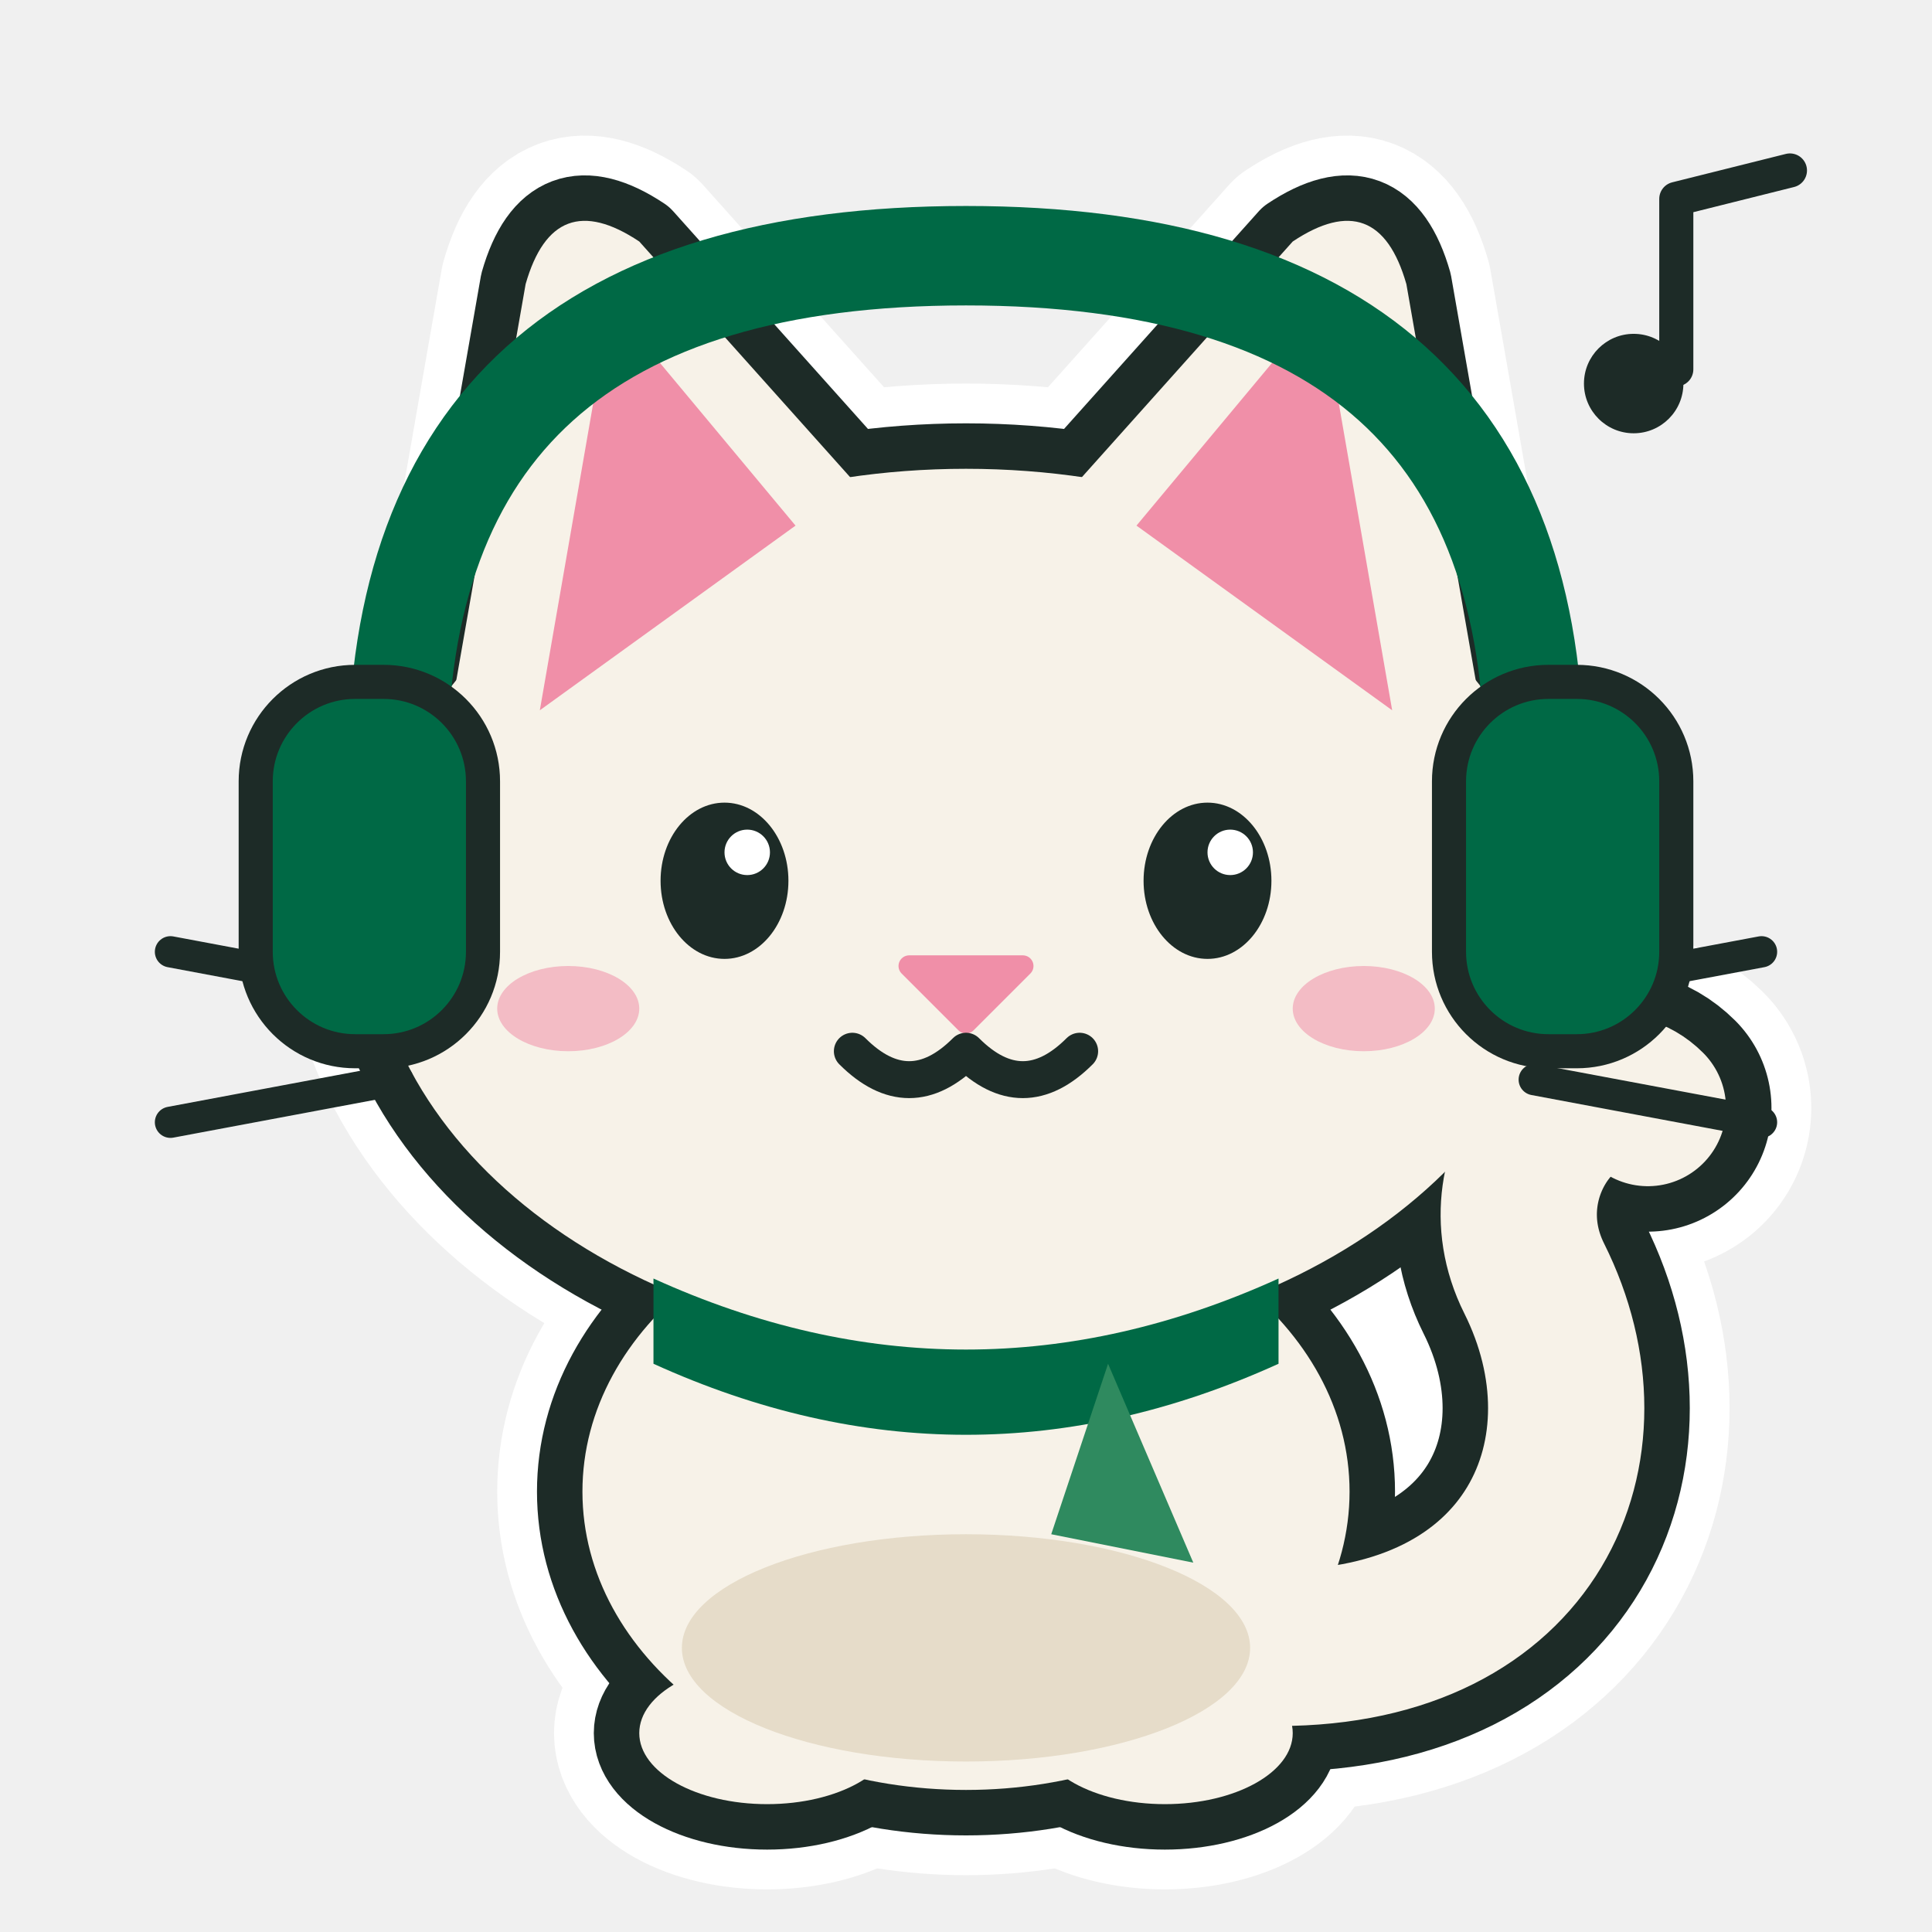
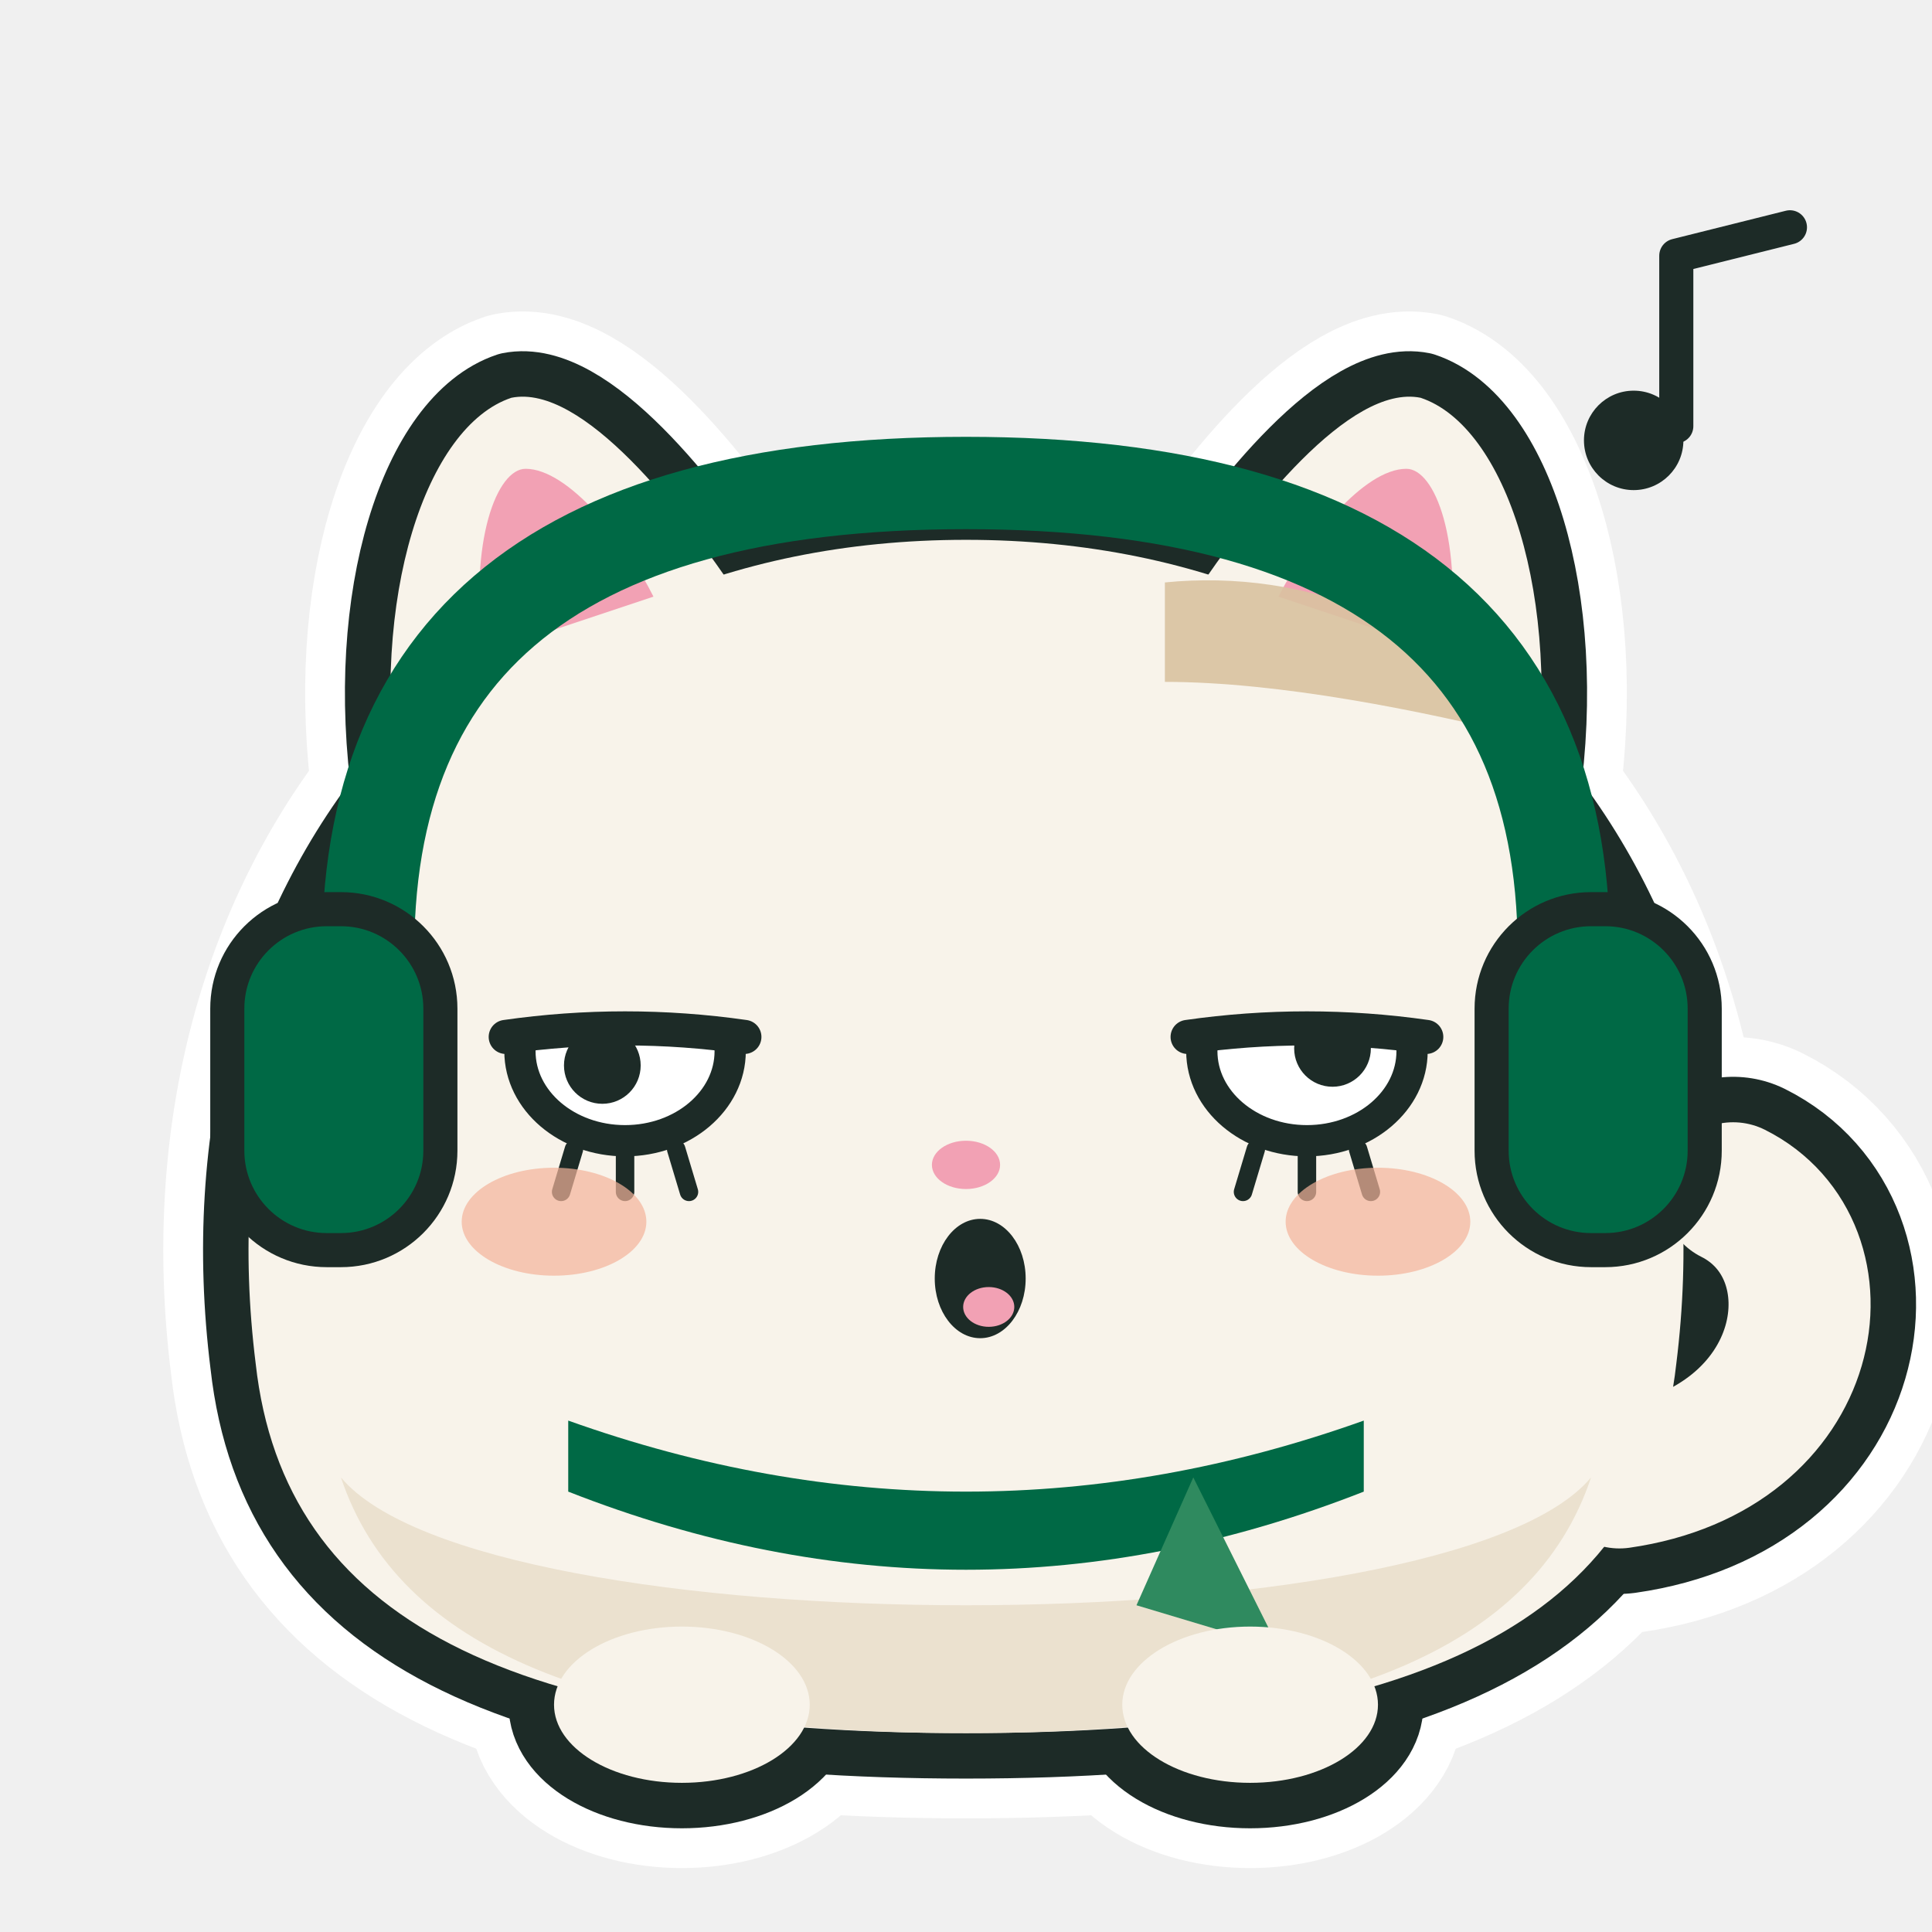
<svg xmlns="http://www.w3.org/2000/svg" viewBox="-4 -4 136 136" width="128" height="128">
  <g stroke-linejoin="round" stroke-linecap="round">
-     <path fill="none" stroke="#fff" stroke-width="23" d="M86 112 C104 112 110 98 104 86 C100 78 108 70 112 74" stroke-linecap="round" data-tail="1" />
-     <ellipse fill="#fff" stroke="#fff" stroke-width="12" cx="64" cy="101" rx="27" ry="21" />
-     <path fill="#fff" stroke="#fff" stroke-width="12" d="M26 56 L33 16 Q35 9 41 13 L58 32 Z" stroke-linejoin="round" />
-     <path fill="#fff" stroke="#fff" stroke-width="12" d="M102 56 L95 16 Q93 9 87 13 L70 32 Z" stroke-linejoin="round" />
-     <ellipse fill="#fff" stroke="#fff" stroke-width="12" cx="64" cy="60" rx="42" ry="31" />
-     <ellipse fill="#fff" stroke="#fff" stroke-width="12" cx="50" cy="118" rx="9" ry="5" />
-     <ellipse fill="#fff" stroke="#fff" stroke-width="12" cx="78" cy="118" rx="9" ry="5" />
-     <path fill="none" stroke="#1d2b27" stroke-width="17.4" d="M86 112 C104 112 110 98 104 86 C100 78 108 70 112 74" stroke-linecap="round" data-tail="1" />
-     <ellipse fill="#1d2b27" stroke="#1d2b27" stroke-width="6.4" cx="64" cy="101" rx="27" ry="21" />
-     <path fill="#1d2b27" stroke="#1d2b27" stroke-width="6.4" d="M26 56 L33 16 Q35 9 41 13 L58 32 Z" stroke-linejoin="round" />
-     <path fill="#1d2b27" stroke="#1d2b27" stroke-width="6.4" d="M102 56 L95 16 Q93 9 87 13 L70 32 Z" stroke-linejoin="round" />
-     <ellipse fill="#1d2b27" stroke="#1d2b27" stroke-width="6.4" cx="64" cy="60" rx="42" ry="31" />
-     <ellipse fill="#1d2b27" stroke="#1d2b27" stroke-width="6.4" cx="50" cy="118" rx="9" ry="5" />
-     <ellipse fill="#1d2b27" stroke="#1d2b27" stroke-width="6.4" cx="78" cy="118" rx="9" ry="5" />
-     <path d="M86 112 C104 112 110 98 104 86 C100 78 108 70 112 74" fill="none" stroke="#f7f2e8" stroke-width="11" stroke-linecap="round" data-tail="1" />
-     <ellipse cx="64" cy="101" rx="27" ry="21" fill="#f7f2e8" />
-     <path d="M26 56 L33 16 Q35 9 41 13 L58 32 Z" fill="#f7f2e8" stroke-linejoin="round" />
-     <path d="M102 56 L95 16 Q93 9 87 13 L70 32 Z" fill="#f7f2e8" stroke-linejoin="round" />
-     <ellipse cx="64" cy="60" rx="42" ry="31" fill="#f7f2e8" />
-     <ellipse cx="50" cy="118" rx="9" ry="5" fill="#f7f2e8" />
-     <ellipse cx="78" cy="118" rx="9" ry="5" fill="#f7f2e8" />
-     <path d="M34 46 L38 23 Q39 19 42 21 L52 33 Z" fill="#f08fa8" stroke="none" />
-     <path d="M94 46 L90 23 Q89 19 86 21 L76 33 Z" fill="#f08fa8" stroke="none" />
-     <ellipse cx="64" cy="112" rx="20" ry="8" fill="#e6dcc9" stroke="none" />
-     <path d="M42 86 Q64 96 86 86 L86 92 Q64 102 42 92 Z" fill="#006945" stroke="none" />
-     <path d="M74 92 L80 106 L70 104 Z" fill="#2f8a5f" stroke="none" />
-     <ellipse cx="47" cy="58" rx="4.5" ry="5.5" fill="#1d2b27" />
-     <circle cx="48.6" cy="56" r="1.6" fill="#fff" />
-     <ellipse cx="81" cy="58" rx="4.5" ry="5.5" fill="#1d2b27" />
-     <circle cx="82.6" cy="56" r="1.6" fill="#fff" />
-     <ellipse cx="36" cy="67" rx="5" ry="3" fill="#f08fa8" opacity=".55" />
-     <ellipse cx="92" cy="67" rx="5" ry="3" fill="#f08fa8" opacity=".55" />
-     <path d="M60 64 L68 64 L64 68 Z" fill="#f08fa8" stroke="#f08fa8" stroke-width="1.5" stroke-linejoin="round" />
-     <path d="M56 70 Q60 74 64 70 Q68 74 72 70" fill="none" stroke="#1d2b27" stroke-width="2.6" stroke-linecap="round" stroke-linejoin="round" />
-     <path d="M8 63 L24 66" stroke="#1d2b27" stroke-width="2.2" stroke-linecap="round" />
-     <path d="M120 63 L104 66" stroke="#1d2b27" stroke-width="2.2" stroke-linecap="round" />
-     <path d="M8 75 L24 72" stroke="#1d2b27" stroke-width="2.2" stroke-linecap="round" />
-     <path d="M120 75 L104 72" stroke="#1d2b27" stroke-width="2.2" stroke-linecap="round" />
-     <path d="M24 50 Q24 14 64 14 Q104 14 104 50" fill="none" stroke="#006945" stroke-width="7" stroke-linecap="round" />
-     <rect x="14" y="44" width="16" height="26" rx="7" fill="#006945" stroke="#1d2b27" stroke-width="2.4" />
-     <rect x="98" y="44" width="16" height="26" rx="7" fill="#006945" stroke="#1d2b27" stroke-width="2.4" />
-     <path d="M114 10 L114 22 M114 10 L122 8" stroke="#1d2b27" stroke-width="2.4" stroke-linecap="round" fill="none" />
-     <circle cx="111" cy="23" r="3.5" fill="#1d2b27" />
+     <path d="M110 100 C124 98 126 84 118 80" fill="none" stroke="#fff" stroke-width="22" stroke-linecap="round" />
+     <path d="M24 52 C22 38 26 26 32 24 C37 23 44 32 48 38 Z" fill="#fff" stroke="#fff" stroke-width="12" stroke-linejoin="round" />
+     <path d="M104 52 C106 38 102 26 96 24 C91 23 84 32 80 38 Z" fill="#fff" stroke="#fff" stroke-width="12" stroke-linejoin="round" />
+     <path d="M14 92 C10 60 30 34 64 34 C98 34 118 60 114 92 C112 110 96 118 64 118 C32 118 16 110 14 92 Z" fill="#fff" stroke="#fff" stroke-width="12" stroke-linejoin="round" />
+     <ellipse cx="44" cy="116" rx="9" ry="5.5" fill="#fff" stroke="#fff" stroke-width="12" />
+     <ellipse cx="84" cy="116" rx="9" ry="5.5" fill="#fff" stroke="#fff" stroke-width="12" />
+     <path d="M110 100 C124 98 126 84 118 80" fill="none" stroke="#1d2b27" stroke-width="16.4" stroke-linecap="round" />
+     <path d="M24 52 C22 38 26 26 32 24 C37 23 44 32 48 38 Z" fill="#1d2b27" stroke="#1d2b27" stroke-width="6.4" stroke-linejoin="round" />
+     <path d="M104 52 C106 38 102 26 96 24 C91 23 84 32 80 38 Z" fill="#1d2b27" stroke="#1d2b27" stroke-width="6.4" stroke-linejoin="round" />
+     <path d="M14 92 C10 60 30 34 64 34 C98 34 118 60 114 92 C112 110 96 118 64 118 C32 118 16 110 14 92 Z" fill="#1d2b27" stroke="#1d2b27" stroke-width="6.4" stroke-linejoin="round" />
+     <ellipse cx="44" cy="116" rx="9" ry="5.5" fill="#1d2b27" stroke="#1d2b27" stroke-width="6.4" />
+     <ellipse cx="84" cy="116" rx="9" ry="5.5" fill="#1d2b27" stroke="#1d2b27" stroke-width="6.4" />
+     <path d="M110 100 C124 98 126 84 118 80" fill="none" stroke="#f8f3ea" stroke-width="10" stroke-linecap="round" />
+     <path d="M24 52 C22 38 26 26 32 24 C37 23 44 32 48 38 Z" fill="#f8f3ea" />
+     <path d="M104 52 C106 38 102 26 96 24 C91 23 84 32 80 38 Z" fill="#f8f3ea" />
+     <path d="M14 92 C10 60 30 34 64 34 C98 34 118 60 114 92 C112 110 96 118 64 118 C32 118 16 110 14 92 Z" fill="#f8f3ea" />
+     <path d="M30 42 C29 34 31 29 33 29 C36 29 40 34 42 38 Z" fill="#f2a1b4" />
+     <path d="M98 42 C99 34 97 29 95 29 C92 29 88 34 86 38 Z" fill="#f2a1b4" />
+     <path d="M78 37 C88 36 98 40 104 48 C96 46 86 44 78 44 Z" fill="#d9c2a0" opacity=".9" />
+     <path d="M20 100 C30 112 98 112 108 100 C104 112 90 118 64 118 C38 118 24 112 20 100 Z" fill="#ebe1cf" />
+     <path d="M36 96 Q64 106 92 96 L92 101 Q64 112 36 101 Z" fill="#006945" />
+     <path d="M80 100 L86 112 L76 109 Z" fill="#2f8a5f" />
+     <ellipse cx="44" cy="116" rx="9" ry="5.5" fill="#f8f3ea" />
+     <ellipse cx="84" cy="116" rx="9" ry="5.5" fill="#f8f3ea" />
+     <ellipse cx="40" cy="70" rx="7.4" ry="6.3" fill="#fff" stroke="#1d2b27" stroke-width="2.2" />
+     <circle cx="38.4" cy="71.0" r="2.7" fill="#1d2b27" />
+     <path d="M31.4 68.992 L48.6 68.992 L48.6 61.7 L31.4 61.7 Z" fill="#f8f3ea" />
+     <path d="M31.6 68.992 Q40 67.792 48.4 68.992" fill="none" stroke="#1d2b27" stroke-width="2.4" stroke-linecap="round" />
+     <path d="M36.4 76.9 L35.5 79.9" stroke="#1d2b27" stroke-width="1.3" stroke-linecap="round" />
+     <path d="M40 76.9 L40.0 79.9" stroke="#1d2b27" stroke-width="1.3" stroke-linecap="round" />
+     <path d="M43.6 76.9 L44.5 79.9" stroke="#1d2b27" stroke-width="1.3" stroke-linecap="round" />
+     <ellipse cx="88" cy="70" rx="7.4" ry="6.3" fill="#fff" stroke="#1d2b27" stroke-width="2.2" />
+     <circle cx="89.8" cy="69.8" r="2.7" fill="#1d2b27" />
+     <path d="M79.4 68.992 L96.6 68.992 L96.6 61.7 L79.4 61.7 Z" fill="#f8f3ea" />
+     <path d="M79.6 68.992 Q88 67.792 96.4 68.992" fill="none" stroke="#1d2b27" stroke-width="2.4" stroke-linecap="round" />
+     <path d="M84.4 76.9 L83.5 79.9" stroke="#1d2b27" stroke-width="1.3" stroke-linecap="round" />
+     <path d="M88 76.9 L88.0 79.9" stroke="#1d2b27" stroke-width="1.3" stroke-linecap="round" />
+     <path d="M91.6 76.9 L92.5 79.9" stroke="#1d2b27" stroke-width="1.3" stroke-linecap="round" />
+     <ellipse cx="35" cy="82" rx="6.5" ry="3.8" fill="#f4b39a" opacity=".7" />
+     <ellipse cx="93" cy="82" rx="6.5" ry="3.8" fill="#f4b39a" opacity=".7" />
+     <ellipse cx="64" cy="78" rx="2.4" ry="1.7" fill="#f2a1b4" />
+     <ellipse cx="65" cy="86" rx="3.2" ry="4.2" fill="#1d2b27" />
+     <ellipse cx="65.6" cy="88" rx="1.8" ry="1.4" fill="#f2a1b4" />
+     <path d="M22 66 Q20 30 64 30 Q108 30 106 66" fill="none" stroke="#006945" stroke-width="6.5" stroke-linecap="round" />
+     <rect x="12" y="60" width="15" height="24" rx="7" fill="#006945" stroke="#1d2b27" stroke-width="2.4" />
+     <rect x="101" y="60" width="15" height="24" rx="7" fill="#006945" stroke="#1d2b27" stroke-width="2.4" />
+     <path d="M114 14 L114 26 M114 14 L122 12" stroke="#1d2b27" stroke-width="2.4" stroke-linecap="round" fill="none" />
+     <circle cx="111" cy="27" r="3.5" fill="#1d2b27" />
  </g>
</svg>
